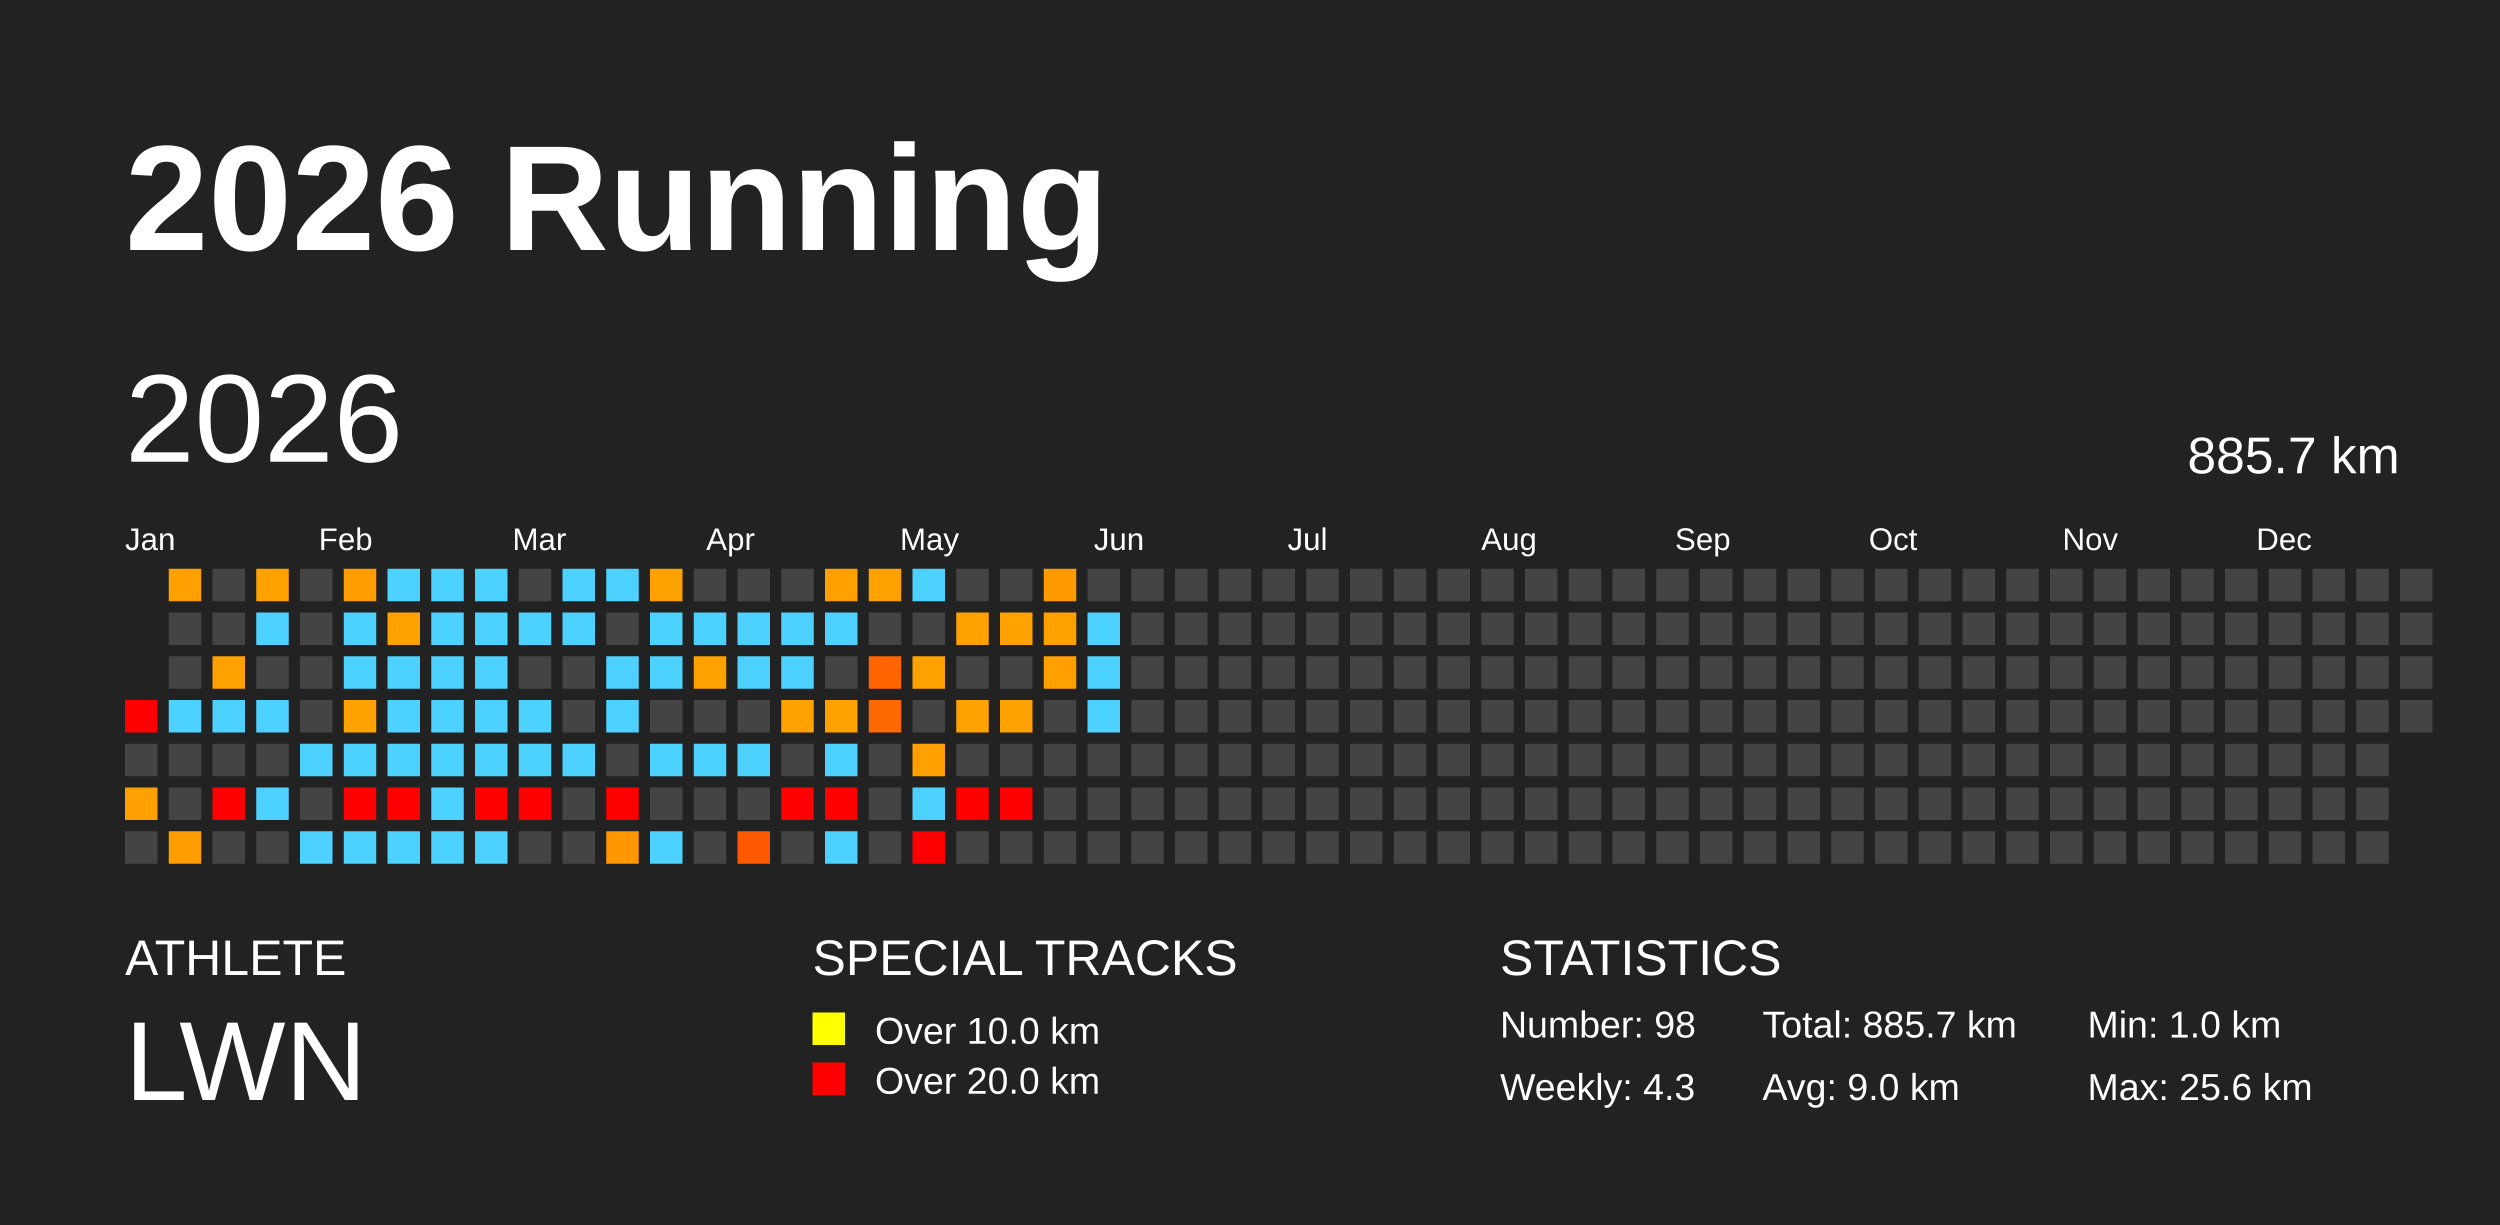
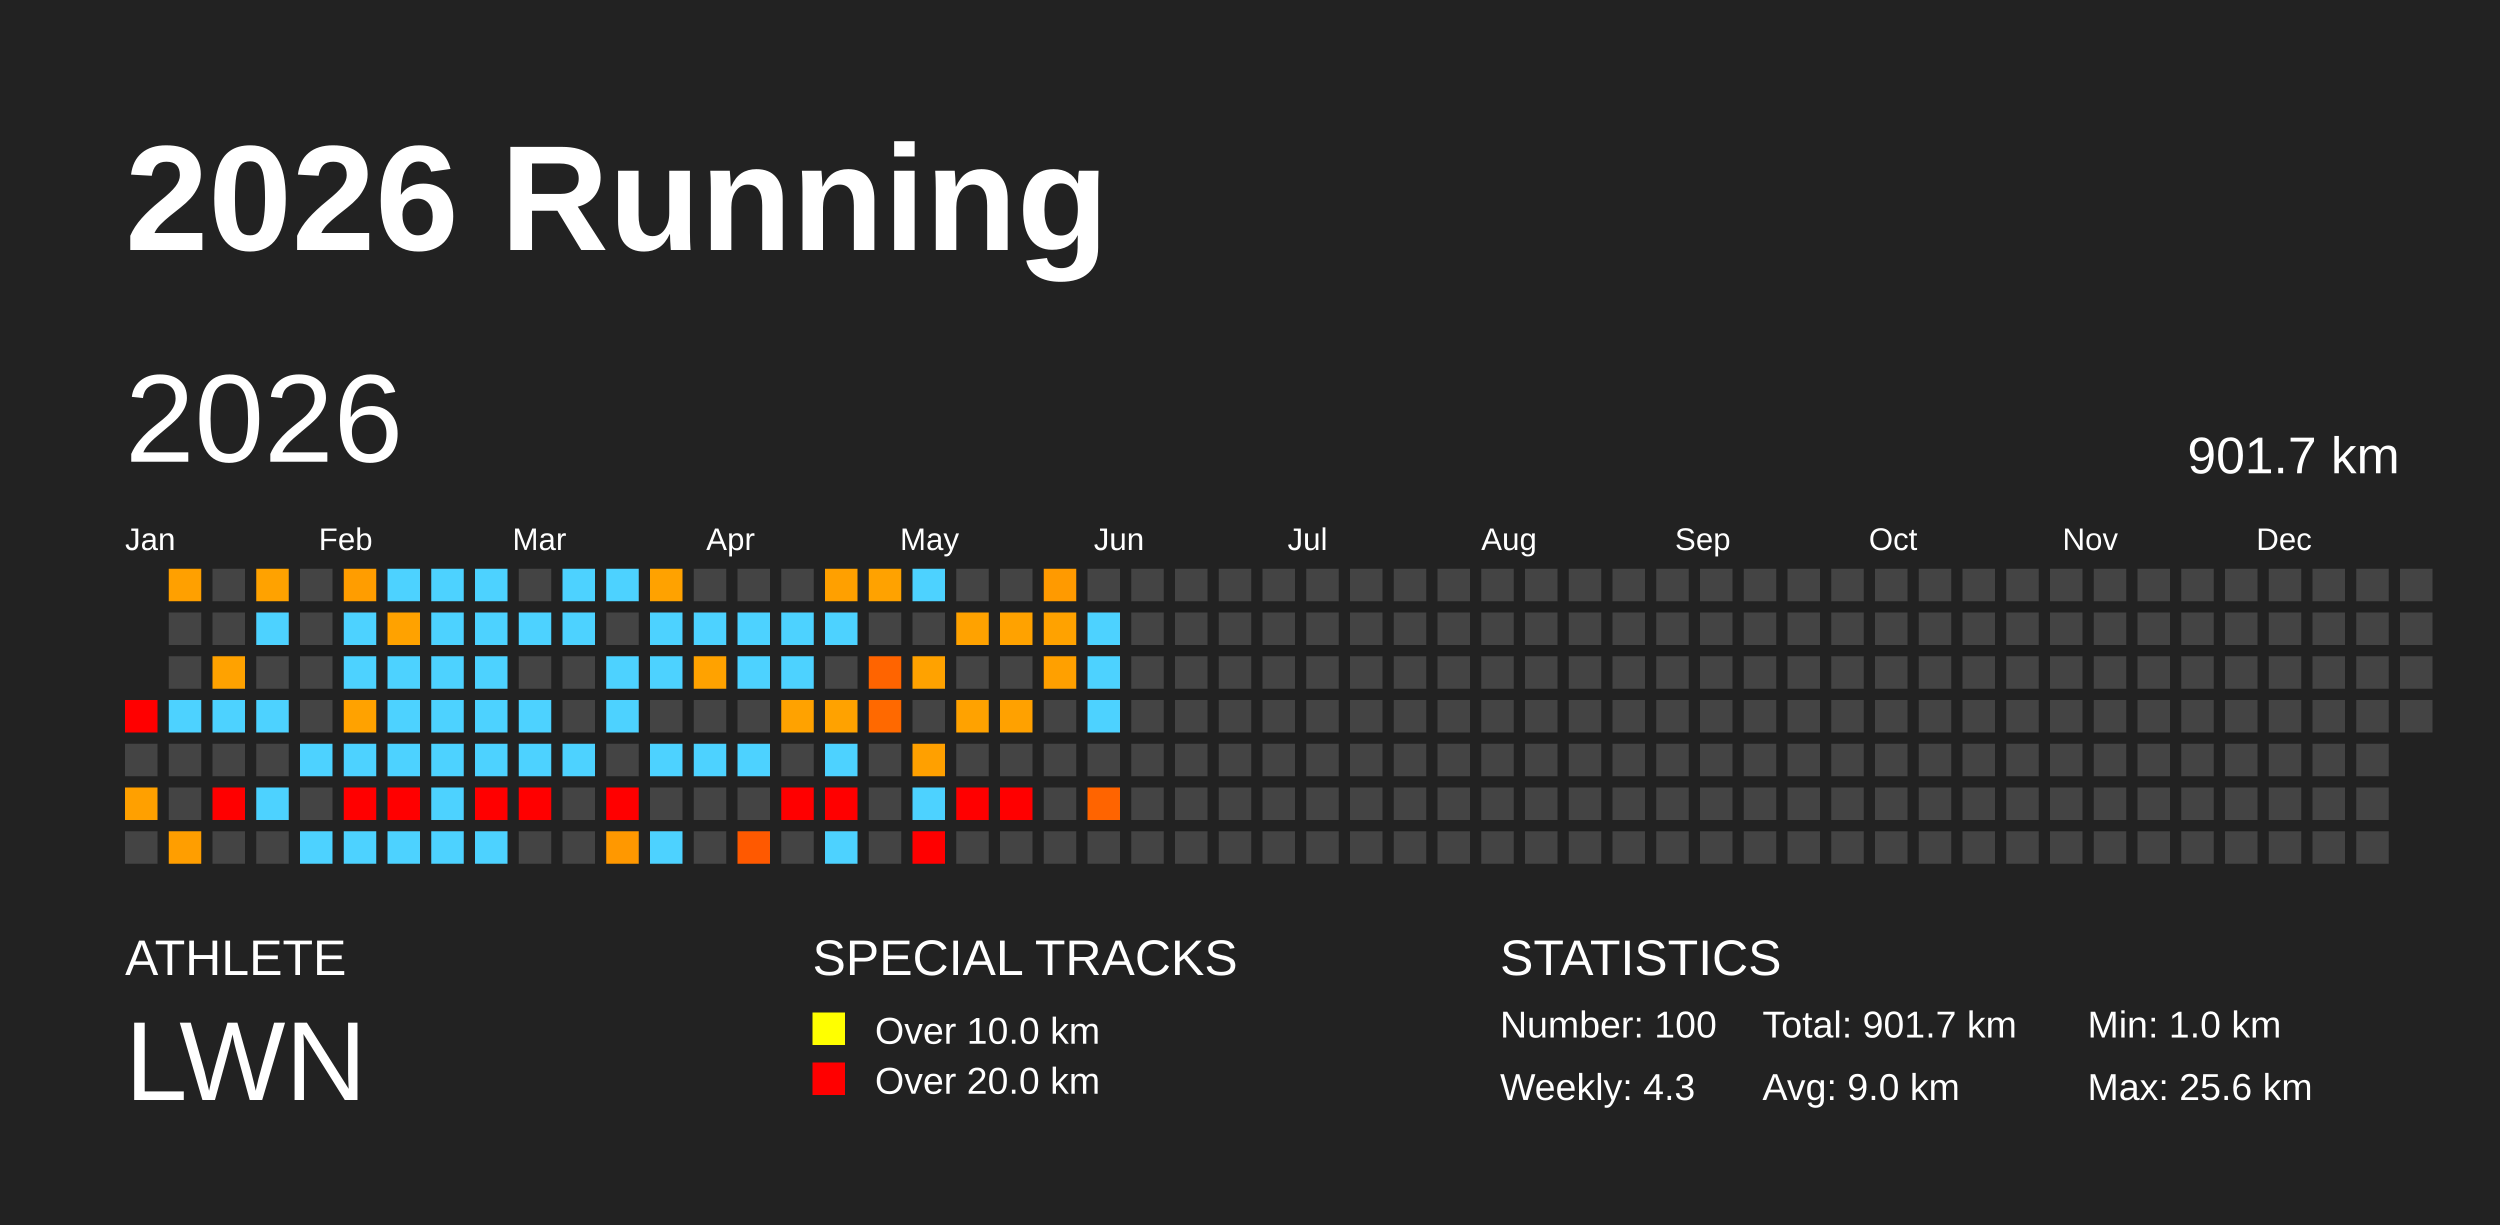
<svg xmlns="http://www.w3.org/2000/svg" baseProfile="full" height="98mm" version="1.1" viewBox="0,0,200,98" width="200mm">
  <defs />
  <rect fill="#222222" height="98" width="200" x="0" y="0" />
  <text fill="#FFFFFF" style="font-size:12px; font-family:Arial; font-weight:bold;" x="10" y="20">2026 Running</text>
  <text fill="#FFFFFF" style="font-size:4px; font-family:Arial" x="10" y="78">ATHLETE</text>
  <text fill="#FFFFFF" style="font-size:9px; font-family:Arial" x="10" y="88">LWN</text>
  <text fill="#FFFFFF" style="font-size:4px; font-family:Arial" x="65" y="78">SPECIAL TRACKS</text>
  <rect fill="yellow" height="2.6" width="2.6" x="65" y="81" />
  <text fill="#FFFFFF" style="font-size:3px; font-family:Arial" x="70" y="83.5">Over 10.0 km</text>
  <rect fill="red" height="2.6" width="2.6" x="65" y="85" />
  <text fill="#FFFFFF" style="font-size:3px; font-family:Arial" x="70" y="87.5">Over 20.0 km</text>
  <text fill="#FFFFFF" style="font-size:4px; font-family:Arial" x="120" y="78">STATISTICS</text>
-   <text fill="#FFFFFF" style="font-size:3px; font-family:Arial" x="120" y="83">Number: 98</text>
+   <text fill="#FFFFFF" style="font-size:3px; font-family:Arial" x="120" y="83">Number: 100</text>
  <text fill="#FFFFFF" style="font-size:3px; font-family:Arial" x="120" y="88">Weekly: 4.3</text>
-   <text fill="#FFFFFF" style="font-size:3px; font-family:Arial" x="141" y="83">Total: 885.7 km</text>
+   <text fill="#FFFFFF" style="font-size:3px; font-family:Arial" x="141" y="83">Total: 901.7 km</text>
  <text fill="#FFFFFF" style="font-size:3px; font-family:Arial" x="141" y="88">Avg: 9.0 km</text>
  <text fill="#FFFFFF" style="font-size:3px; font-family:Arial" x="167" y="83">Min: 1.0 km</text>
  <text fill="#FFFFFF" style="font-size:3px; font-family:Arial" x="167" y="88">Max: 25.6 km</text>
  <text dominant-baseline="hanging" fill="#FFFFFF" style="font-size:10.0px; font-family:Arial;" x="10" y="30">2026</text>
-   <text dominant-baseline="hanging" fill="#FFFFFF" style="font-size:4.125px; font-family:Arial;" x="175" y="35">885.7 km</text>
+   <text dominant-baseline="hanging" fill="#FFFFFF" style="font-size:4.125px; font-family:Arial;" x="175" y="35">901.7 km</text>
  <text fill="#FFFFFF" style="font-size:2.5px; font-family:Arial" x="10.0" y="44">Jan</text>
  <text fill="#FFFFFF" style="font-size:2.5px; font-family:Arial" x="25.5" y="44">Feb</text>
  <text fill="#FFFFFF" style="font-size:2.5px; font-family:Arial" x="41.0" y="44">Mar</text>
  <text fill="#FFFFFF" style="font-size:2.5px; font-family:Arial" x="56.5" y="44">Apr</text>
  <text fill="#FFFFFF" style="font-size:2.5px; font-family:Arial" x="72.0" y="44">May</text>
  <text fill="#FFFFFF" style="font-size:2.5px; font-family:Arial" x="87.5" y="44">Jun</text>
  <text fill="#FFFFFF" style="font-size:2.5px; font-family:Arial" x="103.0" y="44">Jul</text>
  <text fill="#FFFFFF" style="font-size:2.5px; font-family:Arial" x="118.5" y="44">Aug</text>
  <text fill="#FFFFFF" style="font-size:2.5px; font-family:Arial" x="134.0" y="44">Sep</text>
  <text fill="#FFFFFF" style="font-size:2.5px; font-family:Arial" x="149.5" y="44">Oct</text>
  <text fill="#FFFFFF" style="font-size:2.5px; font-family:Arial" x="165.0" y="44">Nov</text>
  <text fill="#FFFFFF" style="font-size:2.5px; font-family:Arial" x="180.5" y="44">Dec</text>
  <rect fill="red" height="2.6" width="2.6" x="10.0" y="56.0" />
  <rect fill="#444444" height="2.6" width="2.6" x="10.0" y="59.5" />
  <rect fill="#ffa000" height="2.6" width="2.6" x="10.0" y="63.0" />
  <rect fill="#444444" height="2.6" width="2.6" x="10.0" y="66.5" />
  <rect fill="#ffa000" height="2.6" width="2.6" x="13.5" y="45.5" />
  <rect fill="#444444" height="2.6" width="2.6" x="13.5" y="49.0" />
  <rect fill="#444444" height="2.6" width="2.6" x="13.5" y="52.5" />
  <rect fill="#4dd2ff" height="2.6" width="2.6" x="13.5" y="56.0" />
  <rect fill="#444444" height="2.6" width="2.6" x="13.5" y="59.5" />
  <rect fill="#444444" height="2.6" width="2.6" x="13.5" y="63.0" />
  <rect fill="#ff9e00" height="2.6" width="2.6" x="13.5" y="66.5" />
  <rect fill="#444444" height="2.6" width="2.6" x="17.0" y="45.5" />
  <rect fill="#444444" height="2.6" width="2.6" x="17.0" y="49.0" />
  <rect fill="#ffa200" height="2.6" width="2.6" x="17.0" y="52.5" />
  <rect fill="#4dd2ff" height="2.6" width="2.6" x="17.0" y="56.0" />
  <rect fill="#444444" height="2.6" width="2.6" x="17.0" y="59.5" />
  <rect fill="red" height="2.6" width="2.6" x="17.0" y="63.0" />
  <rect fill="#444444" height="2.6" width="2.6" x="17.0" y="66.5" />
  <rect fill="#ffa200" height="2.6" width="2.6" x="20.5" y="45.5" />
  <rect fill="#4dd2ff" height="2.6" width="2.6" x="20.5" y="49.0" />
  <rect fill="#444444" height="2.6" width="2.6" x="20.5" y="52.5" />
  <rect fill="#4dd2ff" height="2.6" width="2.6" x="20.5" y="56.0" />
  <rect fill="#444444" height="2.6" width="2.6" x="20.5" y="59.5" />
  <rect fill="#4dd2ff" height="2.6" width="2.6" x="20.5" y="63.0" />
  <rect fill="#444444" height="2.6" width="2.6" x="20.5" y="66.5" />
  <rect fill="#444444" height="2.6" width="2.6" x="24.0" y="45.5" />
  <rect fill="#444444" height="2.6" width="2.6" x="24.0" y="49.0" />
  <rect fill="#444444" height="2.6" width="2.6" x="24.0" y="52.5" />
  <rect fill="#444444" height="2.6" width="2.6" x="24.0" y="56.0" />
  <rect fill="#4dd2ff" height="2.6" width="2.6" x="24.0" y="59.5" />
  <rect fill="#444444" height="2.6" width="2.6" x="24.0" y="63.0" />
  <rect fill="#4dd2ff" height="2.6" width="2.6" x="24.0" y="66.5" />
  <rect fill="#ff9d00" height="2.6" width="2.6" x="27.5" y="45.5" />
  <rect fill="#4dd2ff" height="2.6" width="2.6" x="27.5" y="49.0" />
  <rect fill="#4dd2ff" height="2.6" width="2.6" x="27.5" y="52.5" />
  <rect fill="#ffa200" height="2.6" width="2.6" x="27.5" y="56.0" />
  <rect fill="#4dd2ff" height="2.6" width="2.6" x="27.5" y="59.5" />
  <rect fill="red" height="2.6" width="2.6" x="27.5" y="63.0" />
  <rect fill="#4dd2ff" height="2.6" width="2.6" x="27.5" y="66.5" />
  <rect fill="#4dd2ff" height="2.6" width="2.6" x="31.0" y="45.5" />
  <rect fill="#ffa200" height="2.6" width="2.6" x="31.0" y="49.0" />
  <rect fill="#4dd2ff" height="2.6" width="2.6" x="31.0" y="52.5" />
  <rect fill="#4dd2ff" height="2.6" width="2.6" x="31.0" y="56.0" />
  <rect fill="#4dd2ff" height="2.6" width="2.6" x="31.0" y="59.5" />
  <rect fill="red" height="2.6" width="2.6" x="31.0" y="63.0" />
  <rect fill="#4dd2ff" height="2.6" width="2.6" x="31.0" y="66.5" />
  <rect fill="#4dd2ff" height="2.6" width="2.6" x="34.5" y="45.5" />
  <rect fill="#4dd2ff" height="2.6" width="2.6" x="34.5" y="49.0" />
  <rect fill="#4dd2ff" height="2.6" width="2.6" x="34.5" y="52.5" />
  <rect fill="#4dd2ff" height="2.6" width="2.6" x="34.5" y="56.0" />
  <rect fill="#4dd2ff" height="2.6" width="2.6" x="34.5" y="59.5" />
  <rect fill="#4dd2ff" height="2.6" width="2.6" x="34.5" y="63.0" />
  <rect fill="#4dd2ff" height="2.6" width="2.6" x="34.5" y="66.5" />
  <rect fill="#4dd2ff" height="2.6" width="2.6" x="38.0" y="45.5" />
  <rect fill="#4dd2ff" height="2.6" width="2.6" x="38.0" y="49.0" />
  <rect fill="#4dd2ff" height="2.6" width="2.6" x="38.0" y="52.5" />
  <rect fill="#4dd2ff" height="2.6" width="2.6" x="38.0" y="56.0" />
  <rect fill="#4dd2ff" height="2.6" width="2.6" x="38.0" y="59.5" />
  <rect fill="red" height="2.6" width="2.6" x="38.0" y="63.0" />
  <rect fill="#4dd2ff" height="2.6" width="2.6" x="38.0" y="66.5" />
  <rect fill="#444444" height="2.6" width="2.6" x="41.5" y="45.5" />
  <rect fill="#4dd2ff" height="2.6" width="2.6" x="41.5" y="49.0" />
  <rect fill="#444444" height="2.6" width="2.6" x="41.5" y="52.5" />
  <rect fill="#4dd2ff" height="2.6" width="2.6" x="41.5" y="56.0" />
  <rect fill="#4dd2ff" height="2.6" width="2.6" x="41.5" y="59.5" />
  <rect fill="red" height="2.6" width="2.6" x="41.5" y="63.0" />
  <rect fill="#444444" height="2.6" width="2.6" x="41.5" y="66.5" />
  <rect fill="#4dd2ff" height="2.6" width="2.6" x="45.0" y="45.5" />
  <rect fill="#4dd2ff" height="2.6" width="2.6" x="45.0" y="49.0" />
  <rect fill="#444444" height="2.6" width="2.6" x="45.0" y="52.5" />
  <rect fill="#444444" height="2.6" width="2.6" x="45.0" y="56.0" />
  <rect fill="#4dd2ff" height="2.6" width="2.6" x="45.0" y="59.5" />
  <rect fill="#444444" height="2.6" width="2.6" x="45.0" y="63.0" />
  <rect fill="#444444" height="2.6" width="2.6" x="45.0" y="66.5" />
  <rect fill="#4dd2ff" height="2.6" width="2.6" x="48.5" y="45.5" />
  <rect fill="#444444" height="2.6" width="2.6" x="48.5" y="49.0" />
  <rect fill="#4dd2ff" height="2.6" width="2.6" x="48.5" y="52.5" />
  <rect fill="#4dd2ff" height="2.6" width="2.6" x="48.5" y="56.0" />
  <rect fill="#444444" height="2.6" width="2.6" x="48.5" y="59.5" />
  <rect fill="red" height="2.6" width="2.6" x="48.5" y="63.0" />
  <rect fill="#ff9800" height="2.6" width="2.6" x="48.5" y="66.5" />
  <rect fill="#ffa200" height="2.6" width="2.6" x="52.0" y="45.5" />
  <rect fill="#4dd2ff" height="2.6" width="2.6" x="52.0" y="49.0" />
  <rect fill="#4dd2ff" height="2.6" width="2.6" x="52.0" y="52.5" />
  <rect fill="#444444" height="2.6" width="2.6" x="52.0" y="56.0" />
  <rect fill="#4dd2ff" height="2.6" width="2.6" x="52.0" y="59.5" />
  <rect fill="#444444" height="2.6" width="2.6" x="52.0" y="63.0" />
  <rect fill="#4dd2ff" height="2.6" width="2.6" x="52.0" y="66.5" />
  <rect fill="#444444" height="2.6" width="2.6" x="55.5" y="45.5" />
  <rect fill="#4dd2ff" height="2.6" width="2.6" x="55.5" y="49.0" />
  <rect fill="#ffa200" height="2.6" width="2.6" x="55.5" y="52.5" />
  <rect fill="#444444" height="2.6" width="2.6" x="55.5" y="56.0" />
  <rect fill="#4dd2ff" height="2.6" width="2.6" x="55.5" y="59.5" />
  <rect fill="#444444" height="2.6" width="2.6" x="55.5" y="63.0" />
  <rect fill="#444444" height="2.6" width="2.6" x="55.5" y="66.5" />
  <rect fill="#444444" height="2.6" width="2.6" x="59.0" y="45.5" />
  <rect fill="#4dd2ff" height="2.6" width="2.6" x="59.0" y="49.0" />
  <rect fill="#4dd2ff" height="2.6" width="2.6" x="59.0" y="52.5" />
  <rect fill="#444444" height="2.6" width="2.6" x="59.0" y="56.0" />
  <rect fill="#4dd2ff" height="2.6" width="2.6" x="59.0" y="59.5" />
  <rect fill="#444444" height="2.6" width="2.6" x="59.0" y="63.0" />
  <rect fill="#ff5900" height="2.6" width="2.6" x="59.0" y="66.5" />
  <rect fill="#444444" height="2.6" width="2.6" x="62.5" y="45.5" />
  <rect fill="#4dd2ff" height="2.6" width="2.6" x="62.5" y="49.0" />
  <rect fill="#4dd2ff" height="2.6" width="2.6" x="62.5" y="52.5" />
  <rect fill="#ffa200" height="2.6" width="2.6" x="62.5" y="56.0" />
  <rect fill="#444444" height="2.6" width="2.6" x="62.5" y="59.5" />
  <rect fill="red" height="2.6" width="2.6" x="62.5" y="63.0" />
  <rect fill="#444444" height="2.6" width="2.6" x="62.5" y="66.5" />
  <rect fill="#ffa000" height="2.6" width="2.6" x="66.0" y="45.5" />
  <rect fill="#4dd2ff" height="2.6" width="2.6" x="66.0" y="49.0" />
  <rect fill="#444444" height="2.6" width="2.6" x="66.0" y="52.5" />
  <rect fill="#ffa200" height="2.6" width="2.6" x="66.0" y="56.0" />
  <rect fill="#4dd2ff" height="2.6" width="2.6" x="66.0" y="59.5" />
  <rect fill="red" height="2.6" width="2.6" x="66.0" y="63.0" />
  <rect fill="#4dd2ff" height="2.6" width="2.6" x="66.0" y="66.5" />
  <rect fill="#ffa200" height="2.6" width="2.6" x="69.5" y="45.5" />
  <rect fill="#444444" height="2.6" width="2.6" x="69.5" y="49.0" />
  <rect fill="#ff6400" height="2.6" width="2.6" x="69.5" y="52.5" />
  <rect fill="#ff6900" height="2.6" width="2.6" x="69.5" y="56.0" />
  <rect fill="#444444" height="2.6" width="2.6" x="69.5" y="59.5" />
  <rect fill="#444444" height="2.6" width="2.6" x="69.5" y="63.0" />
  <rect fill="#444444" height="2.6" width="2.6" x="69.5" y="66.5" />
  <rect fill="#4dd2ff" height="2.6" width="2.6" x="73.0" y="45.5" />
  <rect fill="#444444" height="2.6" width="2.6" x="73.0" y="49.0" />
  <rect fill="#ffa200" height="2.6" width="2.6" x="73.0" y="52.5" />
  <rect fill="#444444" height="2.6" width="2.6" x="73.0" y="56.0" />
  <rect fill="#ffa000" height="2.6" width="2.6" x="73.0" y="59.5" />
  <rect fill="#4dd2ff" height="2.6" width="2.6" x="73.0" y="63.0" />
  <rect fill="red" height="2.6" width="2.6" x="73.0" y="66.5" />
  <rect fill="#444444" height="2.6" width="2.6" x="76.5" y="45.5" />
  <rect fill="#ffa200" height="2.6" width="2.6" x="76.5" y="49.0" />
  <rect fill="#444444" height="2.6" width="2.6" x="76.5" y="52.5" />
  <rect fill="#ffa200" height="2.6" width="2.6" x="76.5" y="56.0" />
  <rect fill="#444444" height="2.6" width="2.6" x="76.5" y="59.5" />
  <rect fill="red" height="2.6" width="2.6" x="76.5" y="63.0" />
  <rect fill="#444444" height="2.6" width="2.6" x="76.5" y="66.5" />
  <rect fill="#444444" height="2.6" width="2.6" x="80.0" y="45.5" />
  <rect fill="#ffa200" height="2.6" width="2.6" x="80.0" y="49.0" />
  <rect fill="#444444" height="2.6" width="2.6" x="80.0" y="52.5" />
  <rect fill="#ffa100" height="2.6" width="2.6" x="80.0" y="56.0" />
  <rect fill="#444444" height="2.6" width="2.6" x="80.0" y="59.5" />
  <rect fill="red" height="2.6" width="2.6" x="80.0" y="63.0" />
  <rect fill="#444444" height="2.6" width="2.6" x="80.0" y="66.5" />
  <rect fill="#ff9a00" height="2.6" width="2.6" x="83.5" y="45.5" />
  <rect fill="#ffa200" height="2.6" width="2.6" x="83.5" y="49.0" />
  <rect fill="#ffa000" height="2.6" width="2.6" x="83.5" y="52.5" />
  <rect fill="#444444" height="2.6" width="2.6" x="83.5" y="56.0" />
  <rect fill="#444444" height="2.6" width="2.6" x="83.5" y="59.5" />
  <rect fill="#444444" height="2.6" width="2.6" x="83.5" y="63.0" />
  <rect fill="#444444" height="2.6" width="2.6" x="83.5" y="66.5" />
  <rect fill="#444444" height="2.6" width="2.6" x="87.0" y="45.5" />
  <rect fill="#4dd2ff" height="2.6" width="2.6" x="87.0" y="49.0" />
  <rect fill="#4dd2ff" height="2.6" width="2.6" x="87.0" y="52.5" />
  <rect fill="#4dd2ff" height="2.6" width="2.6" x="87.0" y="56.0" />
  <rect fill="#444444" height="2.6" width="2.6" x="87.0" y="59.5" />
-   <rect fill="#444444" height="2.6" width="2.6" x="87.0" y="63.0" />
+   <rect fill="#ff6400" height="2.6" width="2.6" x="87.0" y="63.0" />
  <rect fill="#444444" height="2.6" width="2.6" x="87.0" y="66.5" />
  <rect fill="#444444" height="2.6" width="2.6" x="90.5" y="45.5" />
  <rect fill="#444444" height="2.6" width="2.6" x="90.5" y="49.0" />
  <rect fill="#444444" height="2.6" width="2.6" x="90.5" y="52.5" />
  <rect fill="#444444" height="2.6" width="2.6" x="90.5" y="56.0" />
  <rect fill="#444444" height="2.6" width="2.6" x="90.5" y="59.5" />
  <rect fill="#444444" height="2.6" width="2.6" x="90.5" y="63.0" />
  <rect fill="#444444" height="2.6" width="2.6" x="90.5" y="66.5" />
  <rect fill="#444444" height="2.6" width="2.6" x="94.0" y="45.5" />
  <rect fill="#444444" height="2.6" width="2.6" x="94.0" y="49.0" />
  <rect fill="#444444" height="2.6" width="2.6" x="94.0" y="52.5" />
  <rect fill="#444444" height="2.6" width="2.6" x="94.0" y="56.0" />
  <rect fill="#444444" height="2.6" width="2.6" x="94.0" y="59.5" />
  <rect fill="#444444" height="2.6" width="2.6" x="94.0" y="63.0" />
  <rect fill="#444444" height="2.6" width="2.6" x="94.0" y="66.5" />
  <rect fill="#444444" height="2.6" width="2.6" x="97.5" y="45.5" />
  <rect fill="#444444" height="2.6" width="2.6" x="97.5" y="49.0" />
  <rect fill="#444444" height="2.6" width="2.6" x="97.5" y="52.5" />
  <rect fill="#444444" height="2.6" width="2.6" x="97.5" y="56.0" />
  <rect fill="#444444" height="2.6" width="2.6" x="97.5" y="59.5" />
  <rect fill="#444444" height="2.6" width="2.6" x="97.5" y="63.0" />
  <rect fill="#444444" height="2.6" width="2.6" x="97.5" y="66.5" />
  <rect fill="#444444" height="2.6" width="2.6" x="101.0" y="45.5" />
  <rect fill="#444444" height="2.6" width="2.6" x="101.0" y="49.0" />
  <rect fill="#444444" height="2.6" width="2.6" x="101.0" y="52.5" />
  <rect fill="#444444" height="2.6" width="2.6" x="101.0" y="56.0" />
  <rect fill="#444444" height="2.6" width="2.6" x="101.0" y="59.5" />
  <rect fill="#444444" height="2.6" width="2.6" x="101.0" y="63.0" />
  <rect fill="#444444" height="2.6" width="2.6" x="101.0" y="66.5" />
  <rect fill="#444444" height="2.6" width="2.6" x="104.5" y="45.5" />
  <rect fill="#444444" height="2.6" width="2.6" x="104.5" y="49.0" />
  <rect fill="#444444" height="2.6" width="2.6" x="104.5" y="52.5" />
  <rect fill="#444444" height="2.6" width="2.6" x="104.5" y="56.0" />
  <rect fill="#444444" height="2.6" width="2.6" x="104.5" y="59.5" />
  <rect fill="#444444" height="2.6" width="2.6" x="104.5" y="63.0" />
  <rect fill="#444444" height="2.6" width="2.6" x="104.5" y="66.5" />
  <rect fill="#444444" height="2.6" width="2.6" x="108.0" y="45.5" />
  <rect fill="#444444" height="2.6" width="2.6" x="108.0" y="49.0" />
  <rect fill="#444444" height="2.6" width="2.6" x="108.0" y="52.5" />
  <rect fill="#444444" height="2.6" width="2.6" x="108.0" y="56.0" />
  <rect fill="#444444" height="2.6" width="2.6" x="108.0" y="59.5" />
  <rect fill="#444444" height="2.6" width="2.6" x="108.0" y="63.0" />
  <rect fill="#444444" height="2.6" width="2.6" x="108.0" y="66.5" />
  <rect fill="#444444" height="2.6" width="2.6" x="111.5" y="45.5" />
  <rect fill="#444444" height="2.6" width="2.6" x="111.5" y="49.0" />
  <rect fill="#444444" height="2.6" width="2.6" x="111.5" y="52.5" />
  <rect fill="#444444" height="2.6" width="2.6" x="111.5" y="56.0" />
  <rect fill="#444444" height="2.6" width="2.6" x="111.5" y="59.5" />
  <rect fill="#444444" height="2.6" width="2.6" x="111.5" y="63.0" />
  <rect fill="#444444" height="2.6" width="2.6" x="111.5" y="66.5" />
  <rect fill="#444444" height="2.6" width="2.6" x="115.0" y="45.5" />
  <rect fill="#444444" height="2.6" width="2.6" x="115.0" y="49.0" />
  <rect fill="#444444" height="2.6" width="2.6" x="115.0" y="52.5" />
  <rect fill="#444444" height="2.6" width="2.6" x="115.0" y="56.0" />
  <rect fill="#444444" height="2.6" width="2.6" x="115.0" y="59.5" />
  <rect fill="#444444" height="2.6" width="2.6" x="115.0" y="63.0" />
  <rect fill="#444444" height="2.6" width="2.6" x="115.0" y="66.5" />
  <rect fill="#444444" height="2.6" width="2.6" x="118.5" y="45.5" />
  <rect fill="#444444" height="2.6" width="2.6" x="118.5" y="49.0" />
  <rect fill="#444444" height="2.6" width="2.6" x="118.5" y="52.5" />
  <rect fill="#444444" height="2.6" width="2.6" x="118.5" y="56.0" />
  <rect fill="#444444" height="2.6" width="2.6" x="118.5" y="59.5" />
  <rect fill="#444444" height="2.6" width="2.6" x="118.5" y="63.0" />
  <rect fill="#444444" height="2.6" width="2.6" x="118.5" y="66.5" />
  <rect fill="#444444" height="2.6" width="2.6" x="122.0" y="45.5" />
  <rect fill="#444444" height="2.6" width="2.6" x="122.0" y="49.0" />
  <rect fill="#444444" height="2.6" width="2.6" x="122.0" y="52.5" />
  <rect fill="#444444" height="2.6" width="2.6" x="122.0" y="56.0" />
  <rect fill="#444444" height="2.6" width="2.6" x="122.0" y="59.5" />
  <rect fill="#444444" height="2.6" width="2.6" x="122.0" y="63.0" />
  <rect fill="#444444" height="2.6" width="2.6" x="122.0" y="66.5" />
  <rect fill="#444444" height="2.6" width="2.6" x="125.5" y="45.5" />
  <rect fill="#444444" height="2.6" width="2.6" x="125.5" y="49.0" />
  <rect fill="#444444" height="2.6" width="2.6" x="125.5" y="52.5" />
  <rect fill="#444444" height="2.6" width="2.6" x="125.5" y="56.0" />
  <rect fill="#444444" height="2.6" width="2.6" x="125.5" y="59.5" />
  <rect fill="#444444" height="2.6" width="2.6" x="125.5" y="63.0" />
  <rect fill="#444444" height="2.6" width="2.6" x="125.5" y="66.5" />
  <rect fill="#444444" height="2.6" width="2.6" x="129.0" y="45.5" />
  <rect fill="#444444" height="2.6" width="2.6" x="129.0" y="49.0" />
  <rect fill="#444444" height="2.6" width="2.6" x="129.0" y="52.5" />
  <rect fill="#444444" height="2.6" width="2.6" x="129.0" y="56.0" />
  <rect fill="#444444" height="2.6" width="2.6" x="129.0" y="59.5" />
  <rect fill="#444444" height="2.6" width="2.6" x="129.0" y="63.0" />
  <rect fill="#444444" height="2.6" width="2.6" x="129.0" y="66.5" />
  <rect fill="#444444" height="2.6" width="2.6" x="132.5" y="45.5" />
  <rect fill="#444444" height="2.6" width="2.6" x="132.5" y="49.0" />
  <rect fill="#444444" height="2.6" width="2.6" x="132.5" y="52.5" />
  <rect fill="#444444" height="2.6" width="2.6" x="132.5" y="56.0" />
  <rect fill="#444444" height="2.6" width="2.6" x="132.5" y="59.5" />
  <rect fill="#444444" height="2.6" width="2.6" x="132.5" y="63.0" />
  <rect fill="#444444" height="2.6" width="2.6" x="132.5" y="66.5" />
  <rect fill="#444444" height="2.6" width="2.6" x="136.0" y="45.5" />
  <rect fill="#444444" height="2.6" width="2.6" x="136.0" y="49.0" />
  <rect fill="#444444" height="2.6" width="2.6" x="136.0" y="52.5" />
  <rect fill="#444444" height="2.6" width="2.6" x="136.0" y="56.0" />
  <rect fill="#444444" height="2.6" width="2.6" x="136.0" y="59.5" />
  <rect fill="#444444" height="2.6" width="2.6" x="136.0" y="63.0" />
  <rect fill="#444444" height="2.6" width="2.6" x="136.0" y="66.5" />
  <rect fill="#444444" height="2.6" width="2.6" x="139.5" y="45.5" />
  <rect fill="#444444" height="2.6" width="2.6" x="139.5" y="49.0" />
  <rect fill="#444444" height="2.6" width="2.6" x="139.5" y="52.5" />
  <rect fill="#444444" height="2.6" width="2.6" x="139.5" y="56.0" />
  <rect fill="#444444" height="2.6" width="2.6" x="139.5" y="59.5" />
  <rect fill="#444444" height="2.6" width="2.6" x="139.5" y="63.0" />
  <rect fill="#444444" height="2.6" width="2.6" x="139.5" y="66.5" />
  <rect fill="#444444" height="2.6" width="2.6" x="143.0" y="45.5" />
  <rect fill="#444444" height="2.6" width="2.6" x="143.0" y="49.0" />
  <rect fill="#444444" height="2.6" width="2.6" x="143.0" y="52.5" />
  <rect fill="#444444" height="2.6" width="2.6" x="143.0" y="56.0" />
  <rect fill="#444444" height="2.6" width="2.6" x="143.0" y="59.5" />
  <rect fill="#444444" height="2.6" width="2.6" x="143.0" y="63.0" />
  <rect fill="#444444" height="2.6" width="2.6" x="143.0" y="66.5" />
  <rect fill="#444444" height="2.6" width="2.6" x="146.5" y="45.5" />
  <rect fill="#444444" height="2.6" width="2.6" x="146.5" y="49.0" />
  <rect fill="#444444" height="2.6" width="2.6" x="146.5" y="52.5" />
  <rect fill="#444444" height="2.6" width="2.6" x="146.5" y="56.0" />
  <rect fill="#444444" height="2.6" width="2.6" x="146.5" y="59.5" />
  <rect fill="#444444" height="2.6" width="2.6" x="146.5" y="63.0" />
  <rect fill="#444444" height="2.6" width="2.6" x="146.5" y="66.5" />
  <rect fill="#444444" height="2.6" width="2.6" x="150.0" y="45.5" />
  <rect fill="#444444" height="2.6" width="2.6" x="150.0" y="49.0" />
  <rect fill="#444444" height="2.6" width="2.6" x="150.0" y="52.5" />
  <rect fill="#444444" height="2.6" width="2.6" x="150.0" y="56.0" />
  <rect fill="#444444" height="2.6" width="2.6" x="150.0" y="59.5" />
  <rect fill="#444444" height="2.6" width="2.6" x="150.0" y="63.0" />
  <rect fill="#444444" height="2.6" width="2.6" x="150.0" y="66.5" />
  <rect fill="#444444" height="2.6" width="2.6" x="153.5" y="45.5" />
  <rect fill="#444444" height="2.6" width="2.6" x="153.5" y="49.0" />
  <rect fill="#444444" height="2.6" width="2.6" x="153.5" y="52.5" />
  <rect fill="#444444" height="2.6" width="2.6" x="153.5" y="56.0" />
  <rect fill="#444444" height="2.6" width="2.6" x="153.5" y="59.5" />
  <rect fill="#444444" height="2.6" width="2.6" x="153.5" y="63.0" />
  <rect fill="#444444" height="2.6" width="2.6" x="153.5" y="66.5" />
  <rect fill="#444444" height="2.6" width="2.6" x="157.0" y="45.5" />
  <rect fill="#444444" height="2.6" width="2.6" x="157.0" y="49.0" />
  <rect fill="#444444" height="2.6" width="2.6" x="157.0" y="52.5" />
  <rect fill="#444444" height="2.6" width="2.6" x="157.0" y="56.0" />
  <rect fill="#444444" height="2.6" width="2.6" x="157.0" y="59.5" />
  <rect fill="#444444" height="2.6" width="2.6" x="157.0" y="63.0" />
  <rect fill="#444444" height="2.6" width="2.6" x="157.0" y="66.5" />
  <rect fill="#444444" height="2.6" width="2.6" x="160.5" y="45.5" />
  <rect fill="#444444" height="2.6" width="2.6" x="160.5" y="49.0" />
  <rect fill="#444444" height="2.6" width="2.6" x="160.5" y="52.5" />
  <rect fill="#444444" height="2.6" width="2.6" x="160.5" y="56.0" />
  <rect fill="#444444" height="2.6" width="2.6" x="160.5" y="59.5" />
  <rect fill="#444444" height="2.6" width="2.6" x="160.5" y="63.0" />
  <rect fill="#444444" height="2.6" width="2.6" x="160.5" y="66.5" />
  <rect fill="#444444" height="2.6" width="2.6" x="164.0" y="45.5" />
  <rect fill="#444444" height="2.6" width="2.6" x="164.0" y="49.0" />
  <rect fill="#444444" height="2.6" width="2.6" x="164.0" y="52.5" />
  <rect fill="#444444" height="2.6" width="2.6" x="164.0" y="56.0" />
  <rect fill="#444444" height="2.6" width="2.6" x="164.0" y="59.5" />
  <rect fill="#444444" height="2.6" width="2.6" x="164.0" y="63.0" />
  <rect fill="#444444" height="2.6" width="2.6" x="164.0" y="66.5" />
  <rect fill="#444444" height="2.6" width="2.6" x="167.5" y="45.5" />
  <rect fill="#444444" height="2.6" width="2.6" x="167.5" y="49.0" />
  <rect fill="#444444" height="2.6" width="2.6" x="167.5" y="52.5" />
  <rect fill="#444444" height="2.6" width="2.6" x="167.5" y="56.0" />
  <rect fill="#444444" height="2.6" width="2.6" x="167.5" y="59.5" />
  <rect fill="#444444" height="2.6" width="2.6" x="167.5" y="63.0" />
  <rect fill="#444444" height="2.6" width="2.6" x="167.5" y="66.5" />
  <rect fill="#444444" height="2.6" width="2.6" x="171.0" y="45.5" />
  <rect fill="#444444" height="2.6" width="2.6" x="171.0" y="49.0" />
  <rect fill="#444444" height="2.6" width="2.6" x="171.0" y="52.5" />
  <rect fill="#444444" height="2.6" width="2.6" x="171.0" y="56.0" />
  <rect fill="#444444" height="2.6" width="2.6" x="171.0" y="59.5" />
  <rect fill="#444444" height="2.6" width="2.6" x="171.0" y="63.0" />
  <rect fill="#444444" height="2.6" width="2.6" x="171.0" y="66.5" />
  <rect fill="#444444" height="2.6" width="2.6" x="174.5" y="45.5" />
  <rect fill="#444444" height="2.6" width="2.6" x="174.5" y="49.0" />
  <rect fill="#444444" height="2.6" width="2.6" x="174.5" y="52.5" />
  <rect fill="#444444" height="2.6" width="2.6" x="174.5" y="56.0" />
  <rect fill="#444444" height="2.6" width="2.6" x="174.5" y="59.5" />
  <rect fill="#444444" height="2.6" width="2.6" x="174.5" y="63.0" />
  <rect fill="#444444" height="2.6" width="2.6" x="174.5" y="66.5" />
  <rect fill="#444444" height="2.6" width="2.6" x="178.0" y="45.5" />
  <rect fill="#444444" height="2.6" width="2.6" x="178.0" y="49.0" />
  <rect fill="#444444" height="2.6" width="2.6" x="178.0" y="52.5" />
  <rect fill="#444444" height="2.6" width="2.6" x="178.0" y="56.0" />
  <rect fill="#444444" height="2.6" width="2.6" x="178.0" y="59.5" />
  <rect fill="#444444" height="2.6" width="2.6" x="178.0" y="63.0" />
  <rect fill="#444444" height="2.6" width="2.6" x="178.0" y="66.5" />
  <rect fill="#444444" height="2.6" width="2.6" x="181.5" y="45.5" />
  <rect fill="#444444" height="2.6" width="2.6" x="181.5" y="49.0" />
  <rect fill="#444444" height="2.6" width="2.6" x="181.5" y="52.5" />
  <rect fill="#444444" height="2.6" width="2.6" x="181.5" y="56.0" />
  <rect fill="#444444" height="2.6" width="2.6" x="181.5" y="59.5" />
  <rect fill="#444444" height="2.6" width="2.6" x="181.5" y="63.0" />
  <rect fill="#444444" height="2.6" width="2.6" x="181.5" y="66.5" />
  <rect fill="#444444" height="2.6" width="2.6" x="185.0" y="45.5" />
  <rect fill="#444444" height="2.6" width="2.6" x="185.0" y="49.0" />
  <rect fill="#444444" height="2.6" width="2.6" x="185.0" y="52.5" />
  <rect fill="#444444" height="2.6" width="2.6" x="185.0" y="56.0" />
  <rect fill="#444444" height="2.6" width="2.6" x="185.0" y="59.5" />
  <rect fill="#444444" height="2.6" width="2.6" x="185.0" y="63.0" />
  <rect fill="#444444" height="2.6" width="2.6" x="185.0" y="66.5" />
  <rect fill="#444444" height="2.6" width="2.6" x="188.5" y="45.5" />
  <rect fill="#444444" height="2.6" width="2.6" x="188.5" y="49.0" />
  <rect fill="#444444" height="2.6" width="2.6" x="188.5" y="52.5" />
  <rect fill="#444444" height="2.6" width="2.6" x="188.5" y="56.0" />
  <rect fill="#444444" height="2.6" width="2.6" x="188.5" y="59.5" />
  <rect fill="#444444" height="2.6" width="2.6" x="188.5" y="63.0" />
  <rect fill="#444444" height="2.6" width="2.6" x="188.5" y="66.5" />
  <rect fill="#444444" height="2.6" width="2.6" x="192.0" y="45.5" />
  <rect fill="#444444" height="2.6" width="2.6" x="192.0" y="49.0" />
  <rect fill="#444444" height="2.6" width="2.6" x="192.0" y="52.5" />
  <rect fill="#444444" height="2.6" width="2.6" x="192.0" y="56.0" />
</svg>
